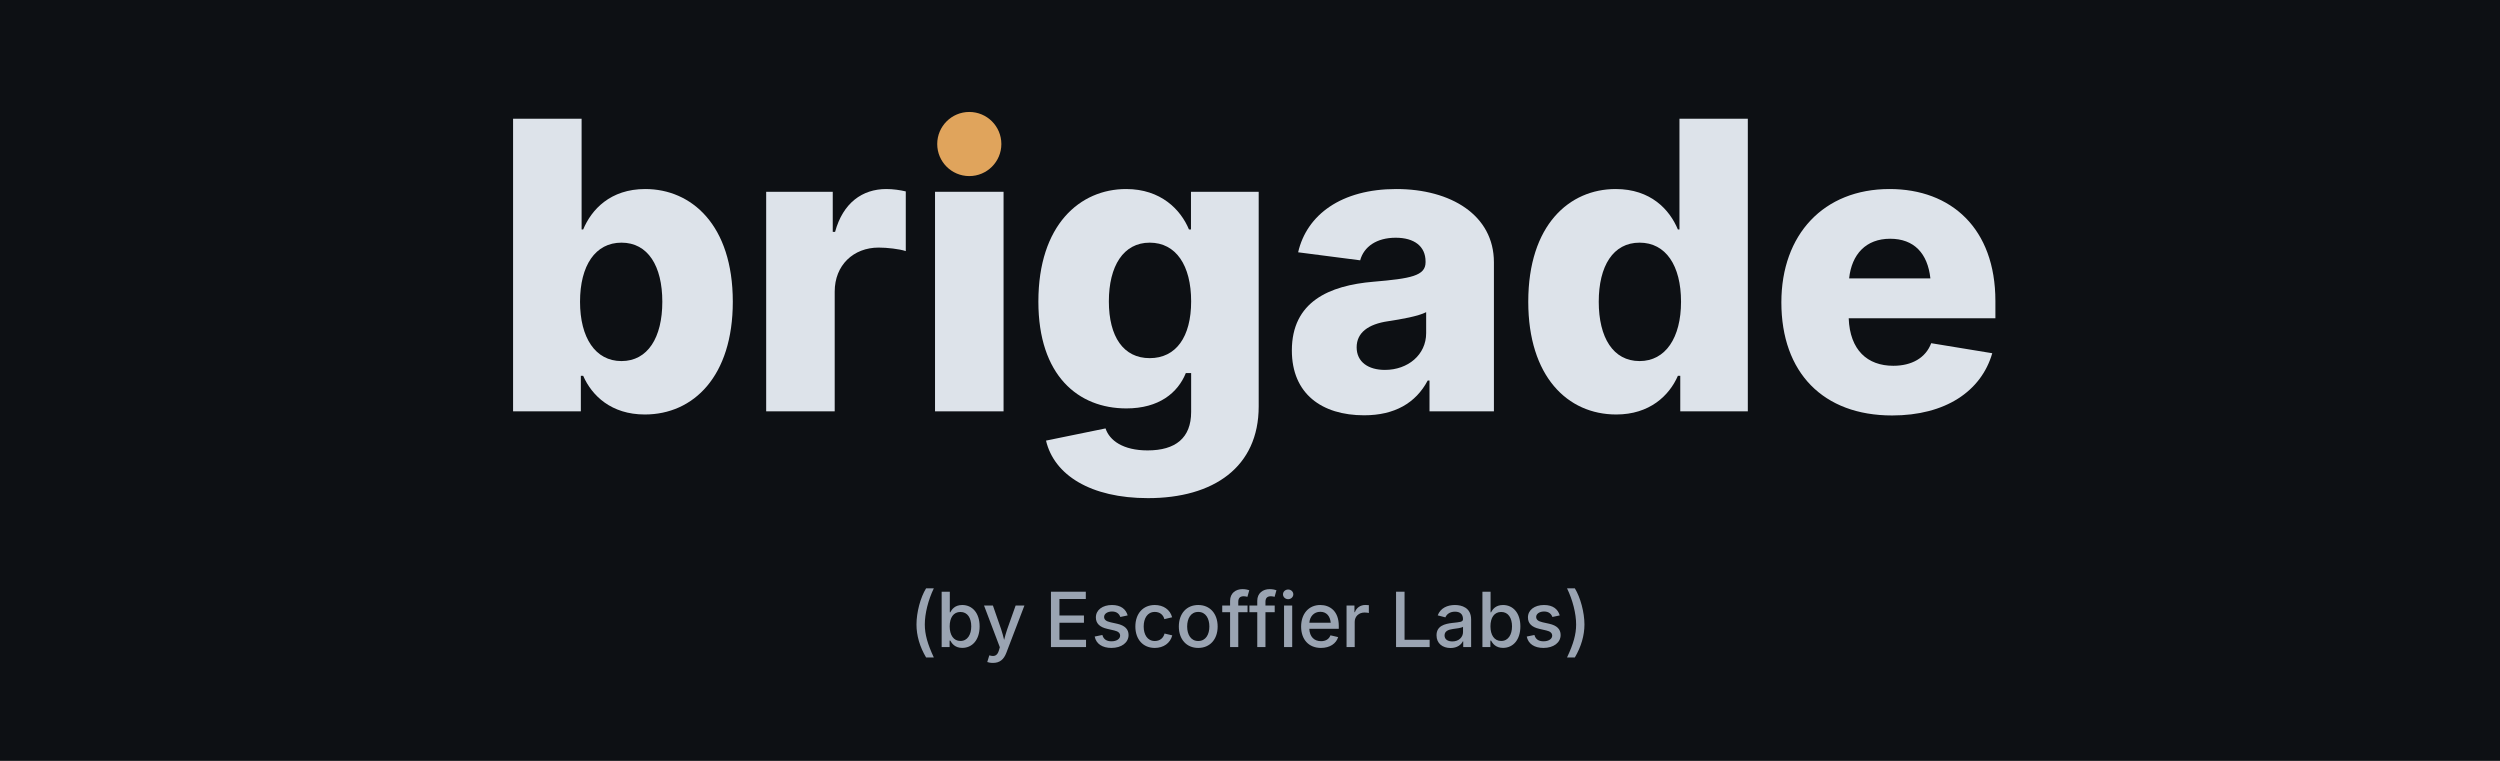
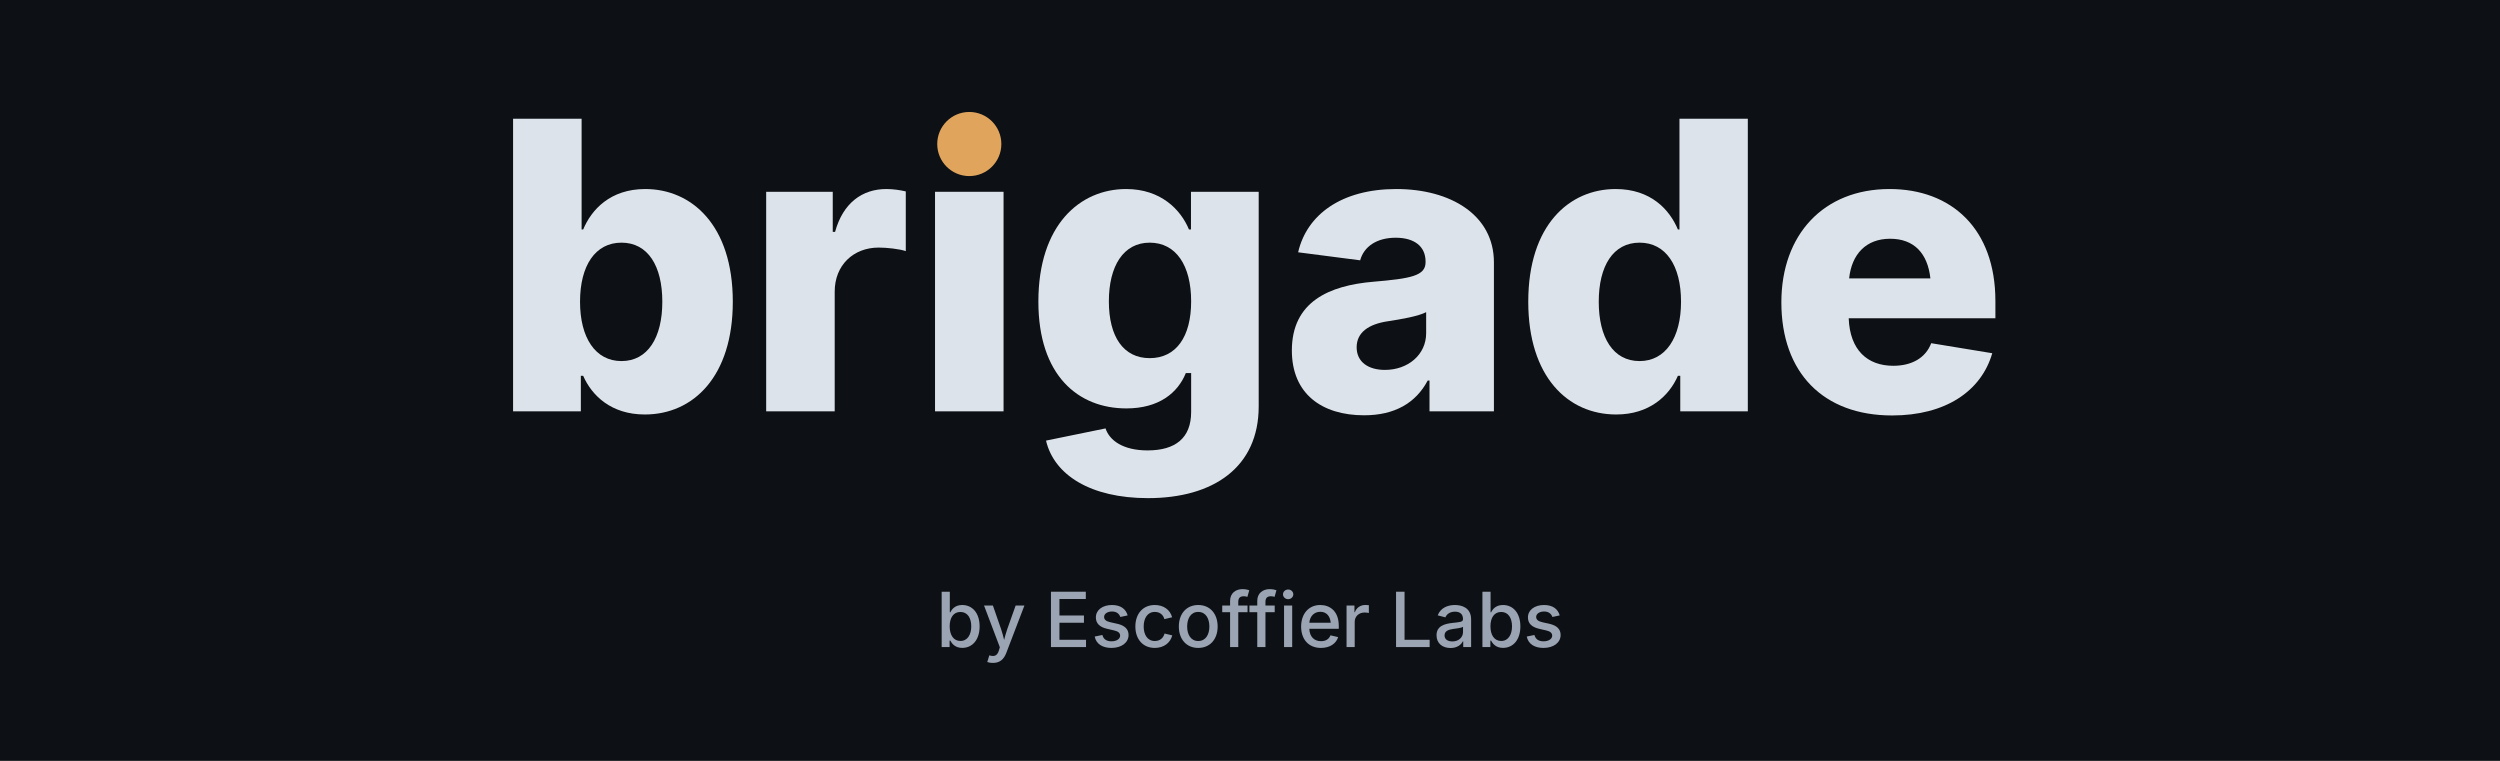
<svg xmlns="http://www.w3.org/2000/svg" xmlns:xlink="http://www.w3.org/1999/xlink" width="920" height="280" viewBox="0 0 920 280" role="img" aria-labelledby="title desc">
  <rect id="panel" x="0" y="0" width="920" height="280" fill="#0d1014" />
  <defs>
    <g>
      <g id="wordmark-glyph-0">
        <path d="M 56.797 1.156 C 74.719 1.156 89.172 -12.938 89.172 -40.328 C 89.172 -68.656 73.922 -81.812 56.953 -81.812 C 44.078 -81.812 37.141 -74.219 34.109 -66.922 L 33.531 -66.922 L 33.531 -107.672 L 8.312 -107.672 L 8.312 0 L 33.25 0 L 33.25 -13.078 L 34.109 -13.078 C 37.297 -5.781 44.438 1.156 56.797 1.156 Z M 48.203 -18.5 C 38.594 -18.5 32.953 -27.094 32.953 -40.328 C 32.953 -53.688 38.594 -62.078 48.203 -62.078 C 57.953 -62.078 63.234 -53.484 63.234 -40.328 C 63.234 -27.172 57.891 -18.5 48.203 -18.5 Z M 48.203 -18.5 " />
      </g>
      <g id="wordmark-glyph-1">
        <path d="M 8.312 0 L 33.531 0 L 33.531 -44.078 C 33.531 -53.766 40.391 -60.266 49.719 -60.266 C 52.75 -60.266 57.312 -59.766 59.688 -58.969 L 59.688 -80.938 C 57.594 -81.438 54.922 -81.812 52.531 -81.812 C 43.656 -81.812 36.562 -76.672 33.672 -66.047 L 32.812 -66.047 L 32.812 -80.797 L 8.312 -80.797 Z M 8.312 0 " />
      </g>
      <g id="wordmark-glyph-2">
        <path d="M 8.312 0 L 33.531 0 L 33.531 -80.797 L 8.312 -80.797 Z M 8.312 0 " />
      </g>
      <g id="wordmark-glyph-3">
        <path d="M 45.531 31.938 C 69.672 31.938 86.281 20.531 86.281 -1.812 L 86.281 -80.797 L 61.359 -80.797 L 61.359 -66.922 L 60.625 -66.922 C 57.594 -74.219 50.297 -81.812 37.5 -81.812 C 20.531 -81.812 5.203 -68.656 5.203 -40.391 C 5.203 -13.156 19.875 -1.078 37.578 -1.078 C 49.578 -1.078 56.516 -6.797 59.469 -14.094 L 61.422 -14.094 L 61.422 0.219 C 61.422 9.828 55.641 14.375 45.391 14.375 C 36.344 14.375 31.359 10.703 29.922 6.281 L 8.016 10.766 C 10.984 23.422 24.422 31.938 45.531 31.938 Z M 46.172 -19.578 C 36.5 -19.578 31.141 -27.469 31.141 -40.469 C 31.141 -53.484 36.5 -62.078 46.172 -62.078 C 55.859 -62.078 61.422 -53.688 61.422 -40.469 C 61.422 -27.391 55.859 -19.578 46.172 -19.578 Z M 46.172 -19.578 " />
      </g>
      <g id="wordmark-glyph-4">
        <path d="M 30.938 1.453 C 42.125 1.453 49.938 -3.031 54.344 -11.344 L 55 -11.344 L 55 0 L 78.703 0 L 78.703 -54.844 C 78.703 -72.188 62.875 -81.812 42.781 -81.812 C 22.547 -81.812 9.828 -72.344 6.656 -58.531 L 29.484 -55.578 C 30.859 -60.625 35.562 -63.891 42.562 -63.891 C 49.438 -63.891 53.547 -60.703 53.547 -55.141 L 53.547 -54.844 C 53.547 -49.859 48.062 -48.859 34.406 -47.703 C 18.062 -46.328 4.344 -40.328 4.344 -22.406 C 4.344 -6.438 15.391 1.453 30.938 1.453 Z M 38.594 -15.25 C 32.516 -15.25 28.188 -18.141 28.188 -23.562 C 28.188 -28.906 32.375 -32.094 39.812 -33.172 C 44.516 -33.891 50.875 -34.984 53.766 -36.5 L 53.766 -28.766 C 53.766 -20.812 47.047 -15.25 38.594 -15.25 Z M 38.594 -15.25 " />
      </g>
      <g id="wordmark-glyph-5">
        <path d="M 37.578 1.156 C 49.859 1.156 57.094 -5.781 60.266 -13.078 L 61.141 -13.078 L 61.141 0 L 86 0 L 86 -107.672 L 60.844 -107.672 L 60.844 -66.922 L 60.266 -66.922 C 57.234 -74.219 50.297 -81.812 37.359 -81.812 C 20.375 -81.812 5.203 -68.656 5.203 -40.328 C 5.203 -12.938 19.578 1.156 37.578 1.156 Z M 46.172 -18.5 C 36.422 -18.5 31.141 -27.172 31.141 -40.328 C 31.141 -53.484 36.422 -62.078 46.172 -62.078 C 55.797 -62.078 61.422 -53.688 61.422 -40.328 C 61.422 -27.094 55.719 -18.5 46.172 -18.5 Z M 46.172 -18.5 " />
      </g>
      <g id="wordmark-glyph-6">
        <path d="M 45.969 1.516 C 65.547 1.516 78.766 -7.375 82.812 -21.391 L 60.344 -25.078 C 58.312 -19.656 53.188 -16.766 46.391 -16.766 C 36.859 -16.766 30.422 -22.547 29.984 -34.25 L 83.969 -34.25 L 83.969 -40.609 C 83.969 -67.281 67.719 -81.812 45.016 -81.812 C 20.734 -81.812 5.203 -65.047 5.203 -40.109 C 5.203 -14.234 20.594 1.516 45.969 1.516 Z M 30.141 -48.922 C 31.078 -57.812 36.344 -63.516 45.234 -63.516 C 54.062 -63.516 59.047 -58.109 60.047 -48.922 Z M 30.141 -48.922 " />
      </g>
    </g>
    <g>
      <g id="maker-glyph-0">
        <path d="M 2.766 -8.297 C 2.766 -4.266 3.969 -0.094 6.297 3.812 L 9.141 3.812 C 6.844 -1.125 5.828 -4.688 5.828 -8.297 C 5.828 -12.328 7.078 -17.328 9.141 -21.609 L 6.297 -21.609 C 4.219 -18.266 2.766 -12.766 2.766 -8.297 Z M 2.766 -8.297 " />
      </g>
      <g id="maker-glyph-1">
        <path d="M 9.609 0.297 C 13.328 0.297 16 -2.672 16 -7.609 C 16 -12.578 13.281 -15.484 9.609 -15.484 C 6.75 -15.484 5.734 -13.734 5.203 -12.797 L 5.031 -12.797 L 5.031 -20.375 L 2.031 -20.375 L 2.031 0 L 4.953 0 L 4.953 -2.391 L 5.203 -2.391 C 5.734 -1.422 6.844 0.297 9.609 0.297 Z M 8.938 -2.25 C 6.406 -2.25 4.984 -4.438 4.984 -7.625 C 4.984 -10.797 6.359 -12.922 8.938 -12.922 C 11.594 -12.922 12.922 -10.641 12.922 -7.625 C 12.922 -4.594 11.547 -2.25 8.938 -2.25 Z M 8.938 -2.25 " />
      </g>
      <g id="maker-glyph-2">
        <path d="M 1.812 5.5 C 2.188 5.656 2.984 5.828 3.922 5.828 C 6.391 5.828 7.906 4.562 8.828 2.125 L 15.484 -15.281 L 12.25 -15.281 L 9.172 -6.609 C 8.703 -5.281 8.359 -3.953 8.016 -2.641 C 7.688 -3.953 7.375 -5.266 6.906 -6.609 L 3.891 -15.281 L 0.625 -15.281 L 6.438 0.062 L 6.109 1.188 C 5.547 3.156 4.453 3.547 2.906 3.125 L 2.562 3.047 Z M 1.812 5.5 " />
      </g>
      <g id="maker-glyph-3">
</g>
      <g id="maker-glyph-4">
        <path d="M 2.25 0 L 15.156 0 L 15.156 -2.688 L 5.375 -2.688 L 5.375 -8.953 L 14.391 -8.953 L 14.391 -11.625 L 5.375 -11.625 L 5.375 -17.688 L 15.078 -17.688 L 15.078 -20.375 L 2.25 -20.375 Z M 2.25 0 " />
      </g>
      <g id="maker-glyph-5">
        <path d="M 7.5 0.312 C 11.234 0.312 13.812 -1.656 13.812 -4.438 C 13.812 -6.562 12.469 -7.938 9.641 -8.578 L 7.172 -9.125 C 5.5 -9.5 4.812 -10.109 4.812 -11.109 C 4.812 -12.266 6.078 -13.094 7.719 -13.094 C 9.531 -13.094 10.391 -12.141 10.781 -11.078 L 13.484 -11.656 C 12.828 -13.938 11 -15.484 7.703 -15.484 C 4.234 -15.484 1.781 -13.656 1.781 -10.922 C 1.781 -8.734 3.141 -7.344 5.984 -6.703 L 8.562 -6.109 C 10.016 -5.781 10.703 -5.156 10.703 -4.188 C 10.703 -3.047 9.469 -2.125 7.531 -2.125 C 5.75 -2.125 4.594 -2.859 4.172 -4.453 L 1.344 -3.875 C 1.891 -1.156 4.188 0.312 7.5 0.312 Z M 7.5 0.312 " />
      </g>
      <g id="maker-glyph-6">
        <path d="M 8.453 0.312 C 11.656 0.312 14.156 -1.422 14.891 -4.312 L 12.047 -4.984 C 11.641 -3.344 10.359 -2.234 8.469 -2.234 C 5.703 -2.234 4.375 -4.656 4.375 -7.562 C 4.375 -10.516 5.703 -12.938 8.469 -12.938 C 10.344 -12.938 11.578 -11.859 11.984 -10.281 L 14.844 -10.969 C 14.094 -13.797 11.625 -15.484 8.453 -15.484 C 4.141 -15.484 1.312 -12.312 1.312 -7.562 C 1.312 -2.844 4.141 0.312 8.453 0.312 Z M 8.453 0.312 " />
      </g>
      <g id="maker-glyph-7">
        <path d="M 8.453 0.312 C 12.75 0.312 15.594 -2.844 15.594 -7.562 C 15.594 -12.312 12.75 -15.484 8.453 -15.484 C 4.141 -15.484 1.312 -12.312 1.312 -7.562 C 1.312 -2.844 4.141 0.312 8.453 0.312 Z M 8.453 -2.234 C 5.688 -2.234 4.375 -4.656 4.375 -7.562 C 4.375 -10.5 5.688 -12.938 8.453 -12.938 C 11.234 -12.938 12.547 -10.484 12.547 -7.562 C 12.547 -4.656 11.234 -2.234 8.453 -2.234 Z M 8.453 -2.234 " />
      </g>
      <g id="maker-glyph-8">
        <path d="M 9.594 -15.281 L 6.188 -15.281 L 6.188 -16.625 C 6.188 -17.969 6.766 -18.703 8.203 -18.703 C 8.828 -18.703 9.25 -18.562 9.547 -18.484 L 10.234 -20.922 C 9.828 -21.062 8.922 -21.328 7.719 -21.328 C 5.312 -21.328 3.172 -19.891 3.172 -17.031 L 3.172 -15.281 L 0.281 -15.281 L 0.281 -12.844 L 3.172 -12.844 L 3.172 0 L 6.188 0 L 6.188 -12.844 L 9.594 -12.844 Z M 9.594 -15.281 " />
      </g>
      <g id="maker-glyph-9">
        <path d="M 2.031 0 L 5.031 0 L 5.031 -15.281 L 2.031 -15.281 Z M 3.547 -17.625 C 4.578 -17.625 5.438 -18.422 5.438 -19.406 C 5.438 -20.406 4.578 -21.188 3.547 -21.188 C 2.5 -21.188 1.641 -20.406 1.641 -19.406 C 1.641 -18.422 2.5 -17.625 3.547 -17.625 Z M 3.547 -17.625 " />
      </g>
      <g id="maker-glyph-10">
        <path d="M 8.609 0.312 C 11.875 0.312 14.219 -1.281 14.938 -3.672 L 12.109 -4.328 C 11.578 -2.906 10.328 -2.172 8.641 -2.172 C 6.141 -2.172 4.438 -3.781 4.328 -6.734 L 15.172 -6.734 L 15.172 -7.797 C 15.172 -13.297 11.844 -15.484 8.359 -15.484 C 4.078 -15.484 1.312 -12.234 1.312 -7.531 C 1.312 -2.797 4.109 0.312 8.609 0.312 Z M 4.344 -8.969 C 4.516 -11.172 5.969 -12.984 8.375 -12.984 C 10.672 -12.984 11.984 -11.375 12.203 -8.969 Z M 4.344 -8.969 " />
      </g>
      <g id="maker-glyph-11">
        <path d="M 2.031 0 L 5.031 0 L 5.031 -9.281 C 5.031 -11.297 6.562 -12.719 8.672 -12.719 C 9.297 -12.719 10.016 -12.609 10.234 -12.547 L 10.234 -15.422 C 9.922 -15.469 9.359 -15.5 8.969 -15.5 C 7.172 -15.5 5.656 -14.5 5.094 -12.828 L 4.938 -12.828 L 4.938 -15.281 L 2.031 -15.281 Z M 2.031 0 " />
      </g>
      <g id="maker-glyph-12">
        <path d="M 2.25 0 L 14.609 0 L 14.609 -2.688 L 5.375 -2.688 L 5.375 -20.375 L 2.25 -20.375 Z M 2.25 0 " />
      </g>
      <g id="maker-glyph-13">
        <path d="M 6.297 0.344 C 8.781 0.344 10.234 -0.906 10.812 -2.094 L 10.969 -2.094 L 10.969 0 L 13.875 0 L 13.875 -10.141 C 13.875 -14.562 10.359 -15.484 7.906 -15.484 C 5.188 -15.484 2.609 -14.406 1.578 -11.672 L 4.406 -10.938 C 4.828 -11.984 5.953 -13.031 7.938 -13.031 C 9.859 -13.031 10.875 -12.047 10.875 -10.344 L 10.875 -10.266 C 10.875 -9.188 9.703 -9.203 7.016 -8.891 C 4.125 -8.562 1.141 -7.797 1.141 -4.328 C 1.141 -1.312 3.391 0.344 6.297 0.344 Z M 6.969 -2.078 C 5.297 -2.078 4.094 -2.828 4.094 -4.281 C 4.094 -5.859 5.484 -6.422 7.172 -6.656 C 8.109 -6.781 10.438 -7.031 10.891 -7.469 L 10.891 -5.516 C 10.891 -3.719 9.422 -2.078 6.969 -2.078 Z M 6.969 -2.078 " />
      </g>
      <g id="maker-glyph-14">
        <path d="M 1.172 3.812 L 4.047 3.812 C 6.328 -0.047 7.578 -4.219 7.578 -8.297 C 7.578 -12.75 6.094 -18.281 4.047 -21.609 L 1.172 -21.609 C 3.25 -17.328 4.516 -12.328 4.516 -8.297 C 4.516 -4.766 3.562 -1.25 1.172 3.812 Z M 1.172 3.812 " />
      </g>
    </g>
  </defs>
  <g id="wordmark" fill="#dde3ea" transform="translate(180.5 8)">
    <use xlink:href="#wordmark-glyph-0" x="0" y="143.375" />
    <use xlink:href="#wordmark-glyph-1" x="93.14" y="143.375" />
    <use xlink:href="#wordmark-glyph-2" x="155.279" y="143.375" />
    <use xlink:href="#wordmark-glyph-3" x="196.419" y="143.375" />
    <use xlink:href="#wordmark-glyph-4" x="290.559" y="143.375" />
    <use xlink:href="#wordmark-glyph-5" x="376.698" y="143.375" />
    <use xlink:href="#wordmark-glyph-6" x="469.838" y="143.375" />
  </g>
  <circle id="i-dot" cx="356.7" cy="53" r="11.8" fill="#e0a45c" />
  <g id="maker-line" fill="#9aa4b2" transform="translate(334.5 211)">
-     <use xlink:href="#maker-glyph-0" x="0" y="27.125" />
    <use xlink:href="#maker-glyph-1" x="10" y="27.125" />
    <use xlink:href="#maker-glyph-2" x="27" y="27.125" />
    <use xlink:href="#maker-glyph-3" x="43" y="27.125" />
    <use xlink:href="#maker-glyph-4" x="50" y="27.125" />
    <use xlink:href="#maker-glyph-5" x="67" y="27.125" />
    <use xlink:href="#maker-glyph-6" x="82" y="27.125" />
    <use xlink:href="#maker-glyph-7" x="98" y="27.125" />
    <use xlink:href="#maker-glyph-8" x="115" y="27.125" />
    <use xlink:href="#maker-glyph-8" x="125" y="27.125" />
    <use xlink:href="#maker-glyph-9" x="136" y="27.125" />
    <use xlink:href="#maker-glyph-10" x="143" y="27.125" />
    <use xlink:href="#maker-glyph-11" x="159" y="27.125" />
    <use xlink:href="#maker-glyph-3" x="170" y="27.125" />
    <use xlink:href="#maker-glyph-12" x="177" y="27.125" />
    <use xlink:href="#maker-glyph-13" x="193" y="27.125" />
    <use xlink:href="#maker-glyph-1" x="209" y="27.125" />
    <use xlink:href="#maker-glyph-5" x="226" y="27.125" />
-     <use xlink:href="#maker-glyph-14" x="241" y="27.125" />
  </g>
</svg>
